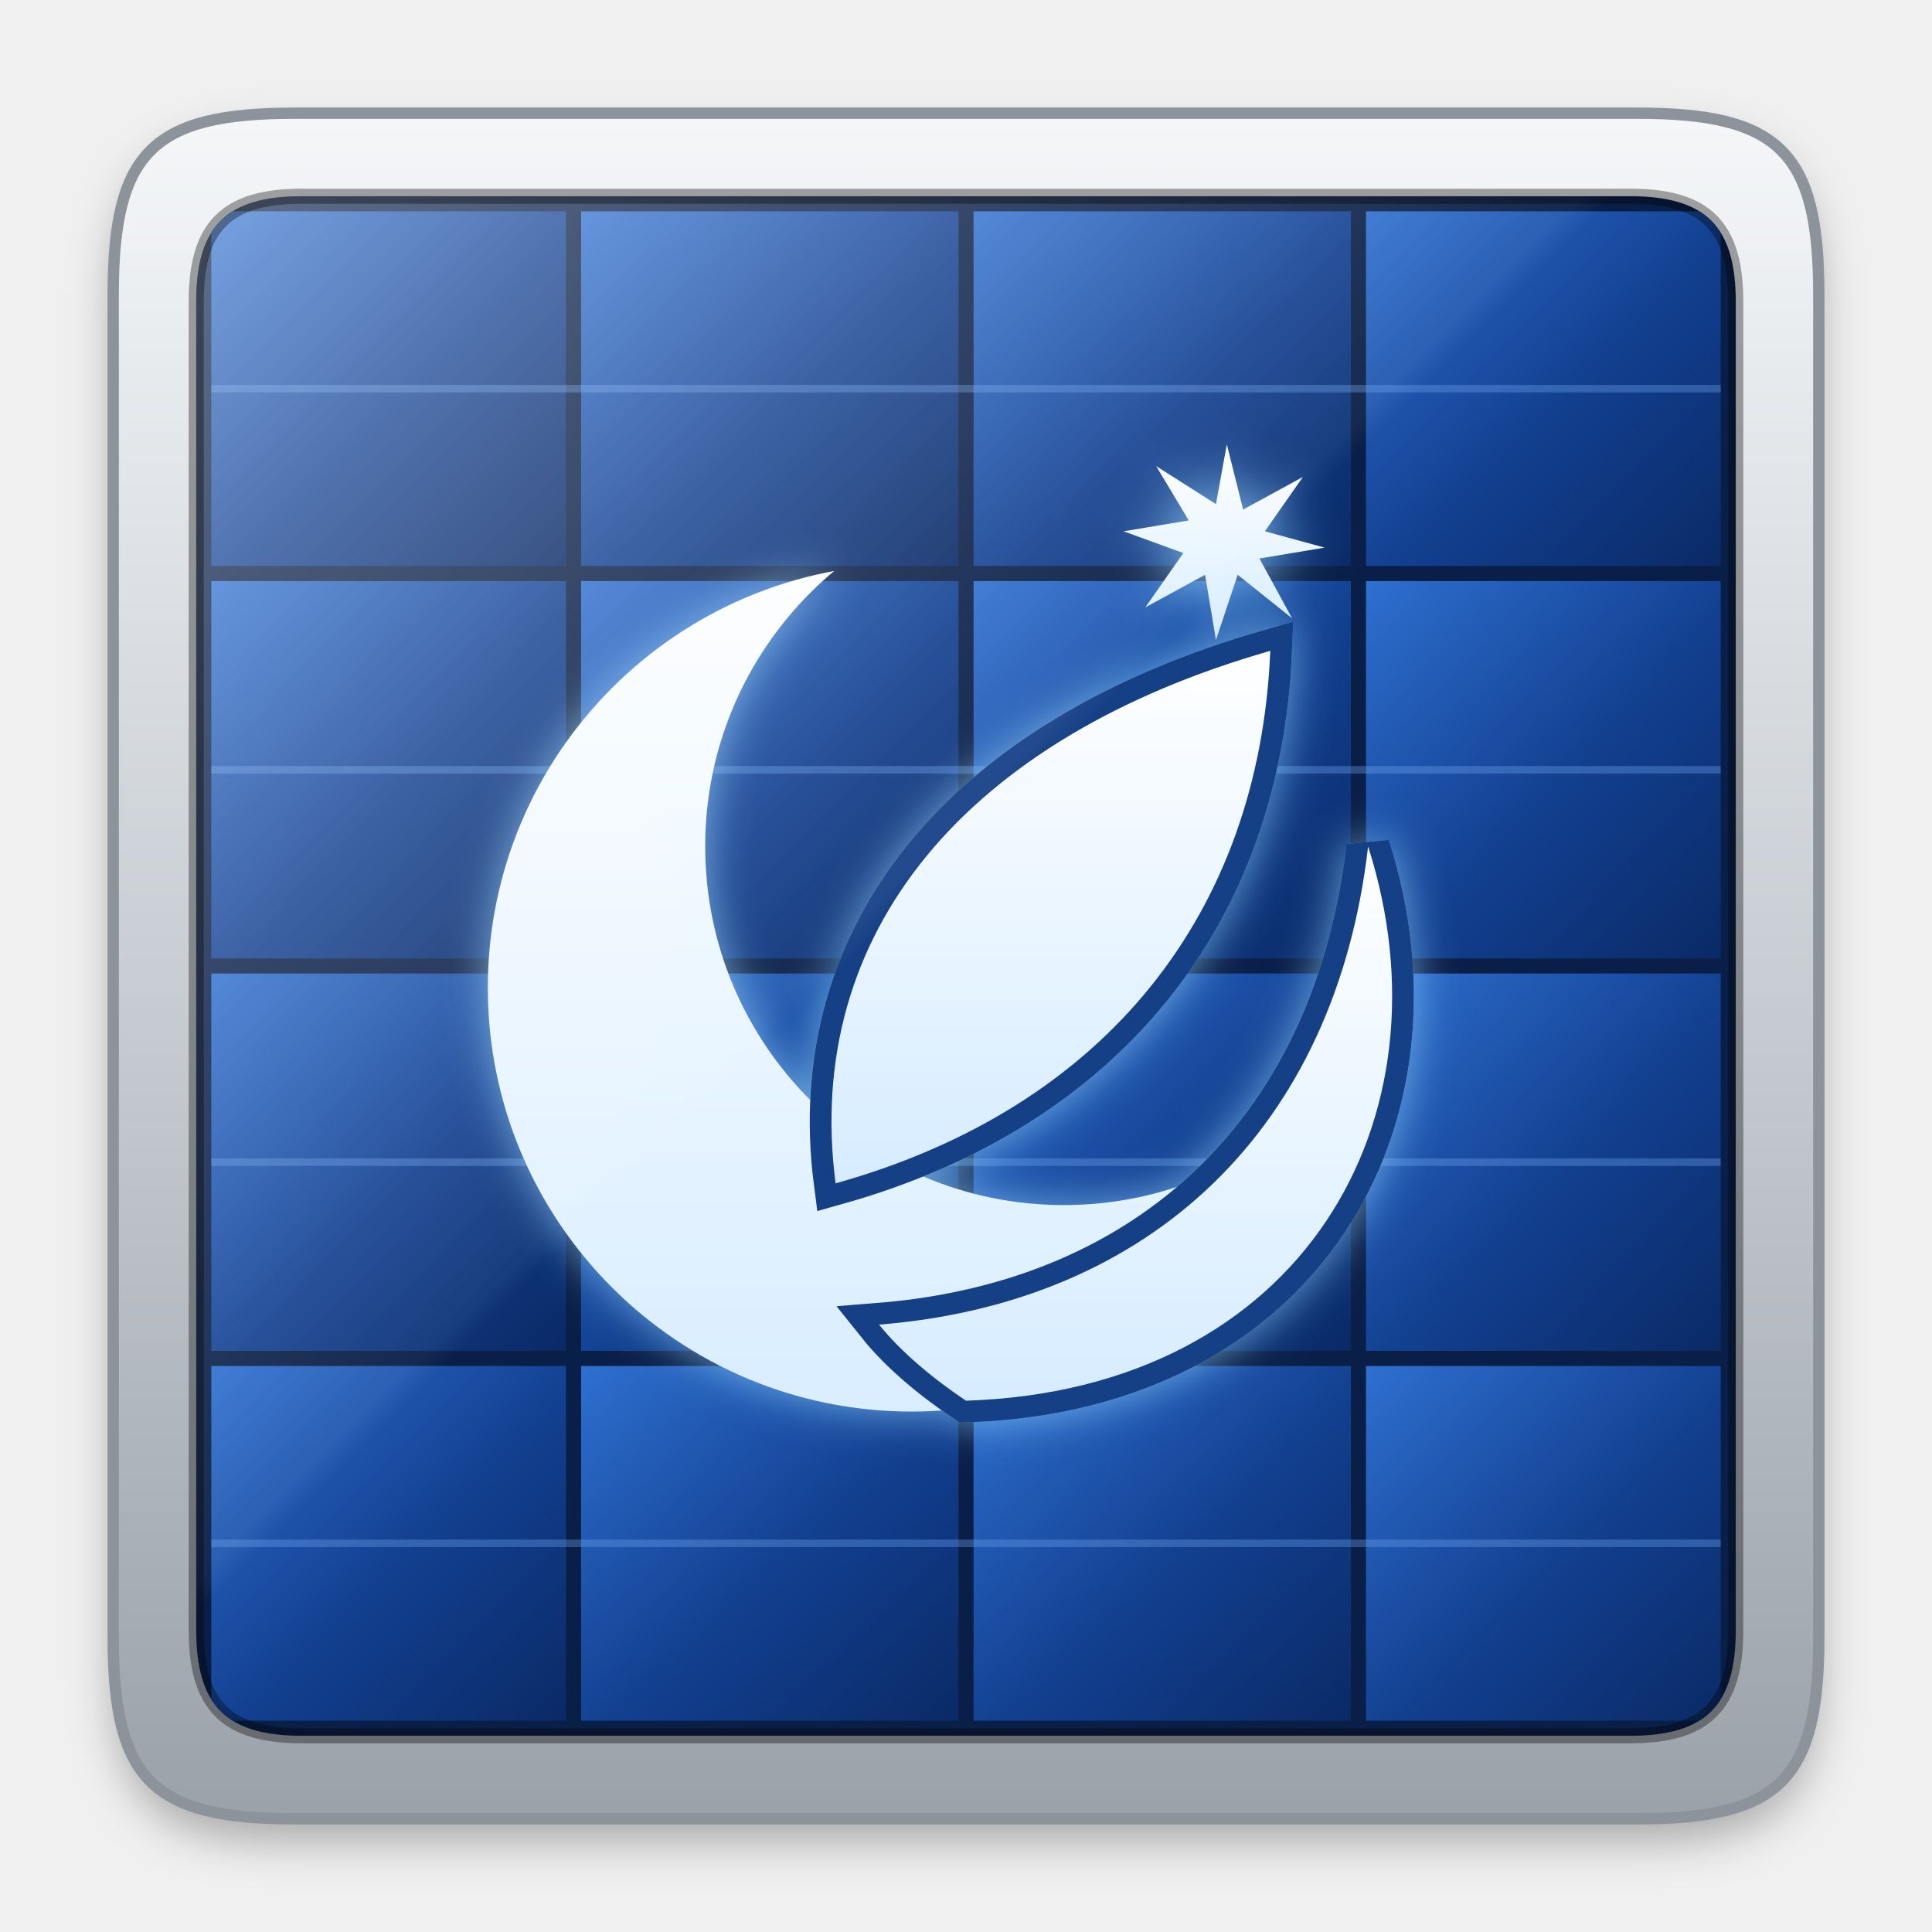
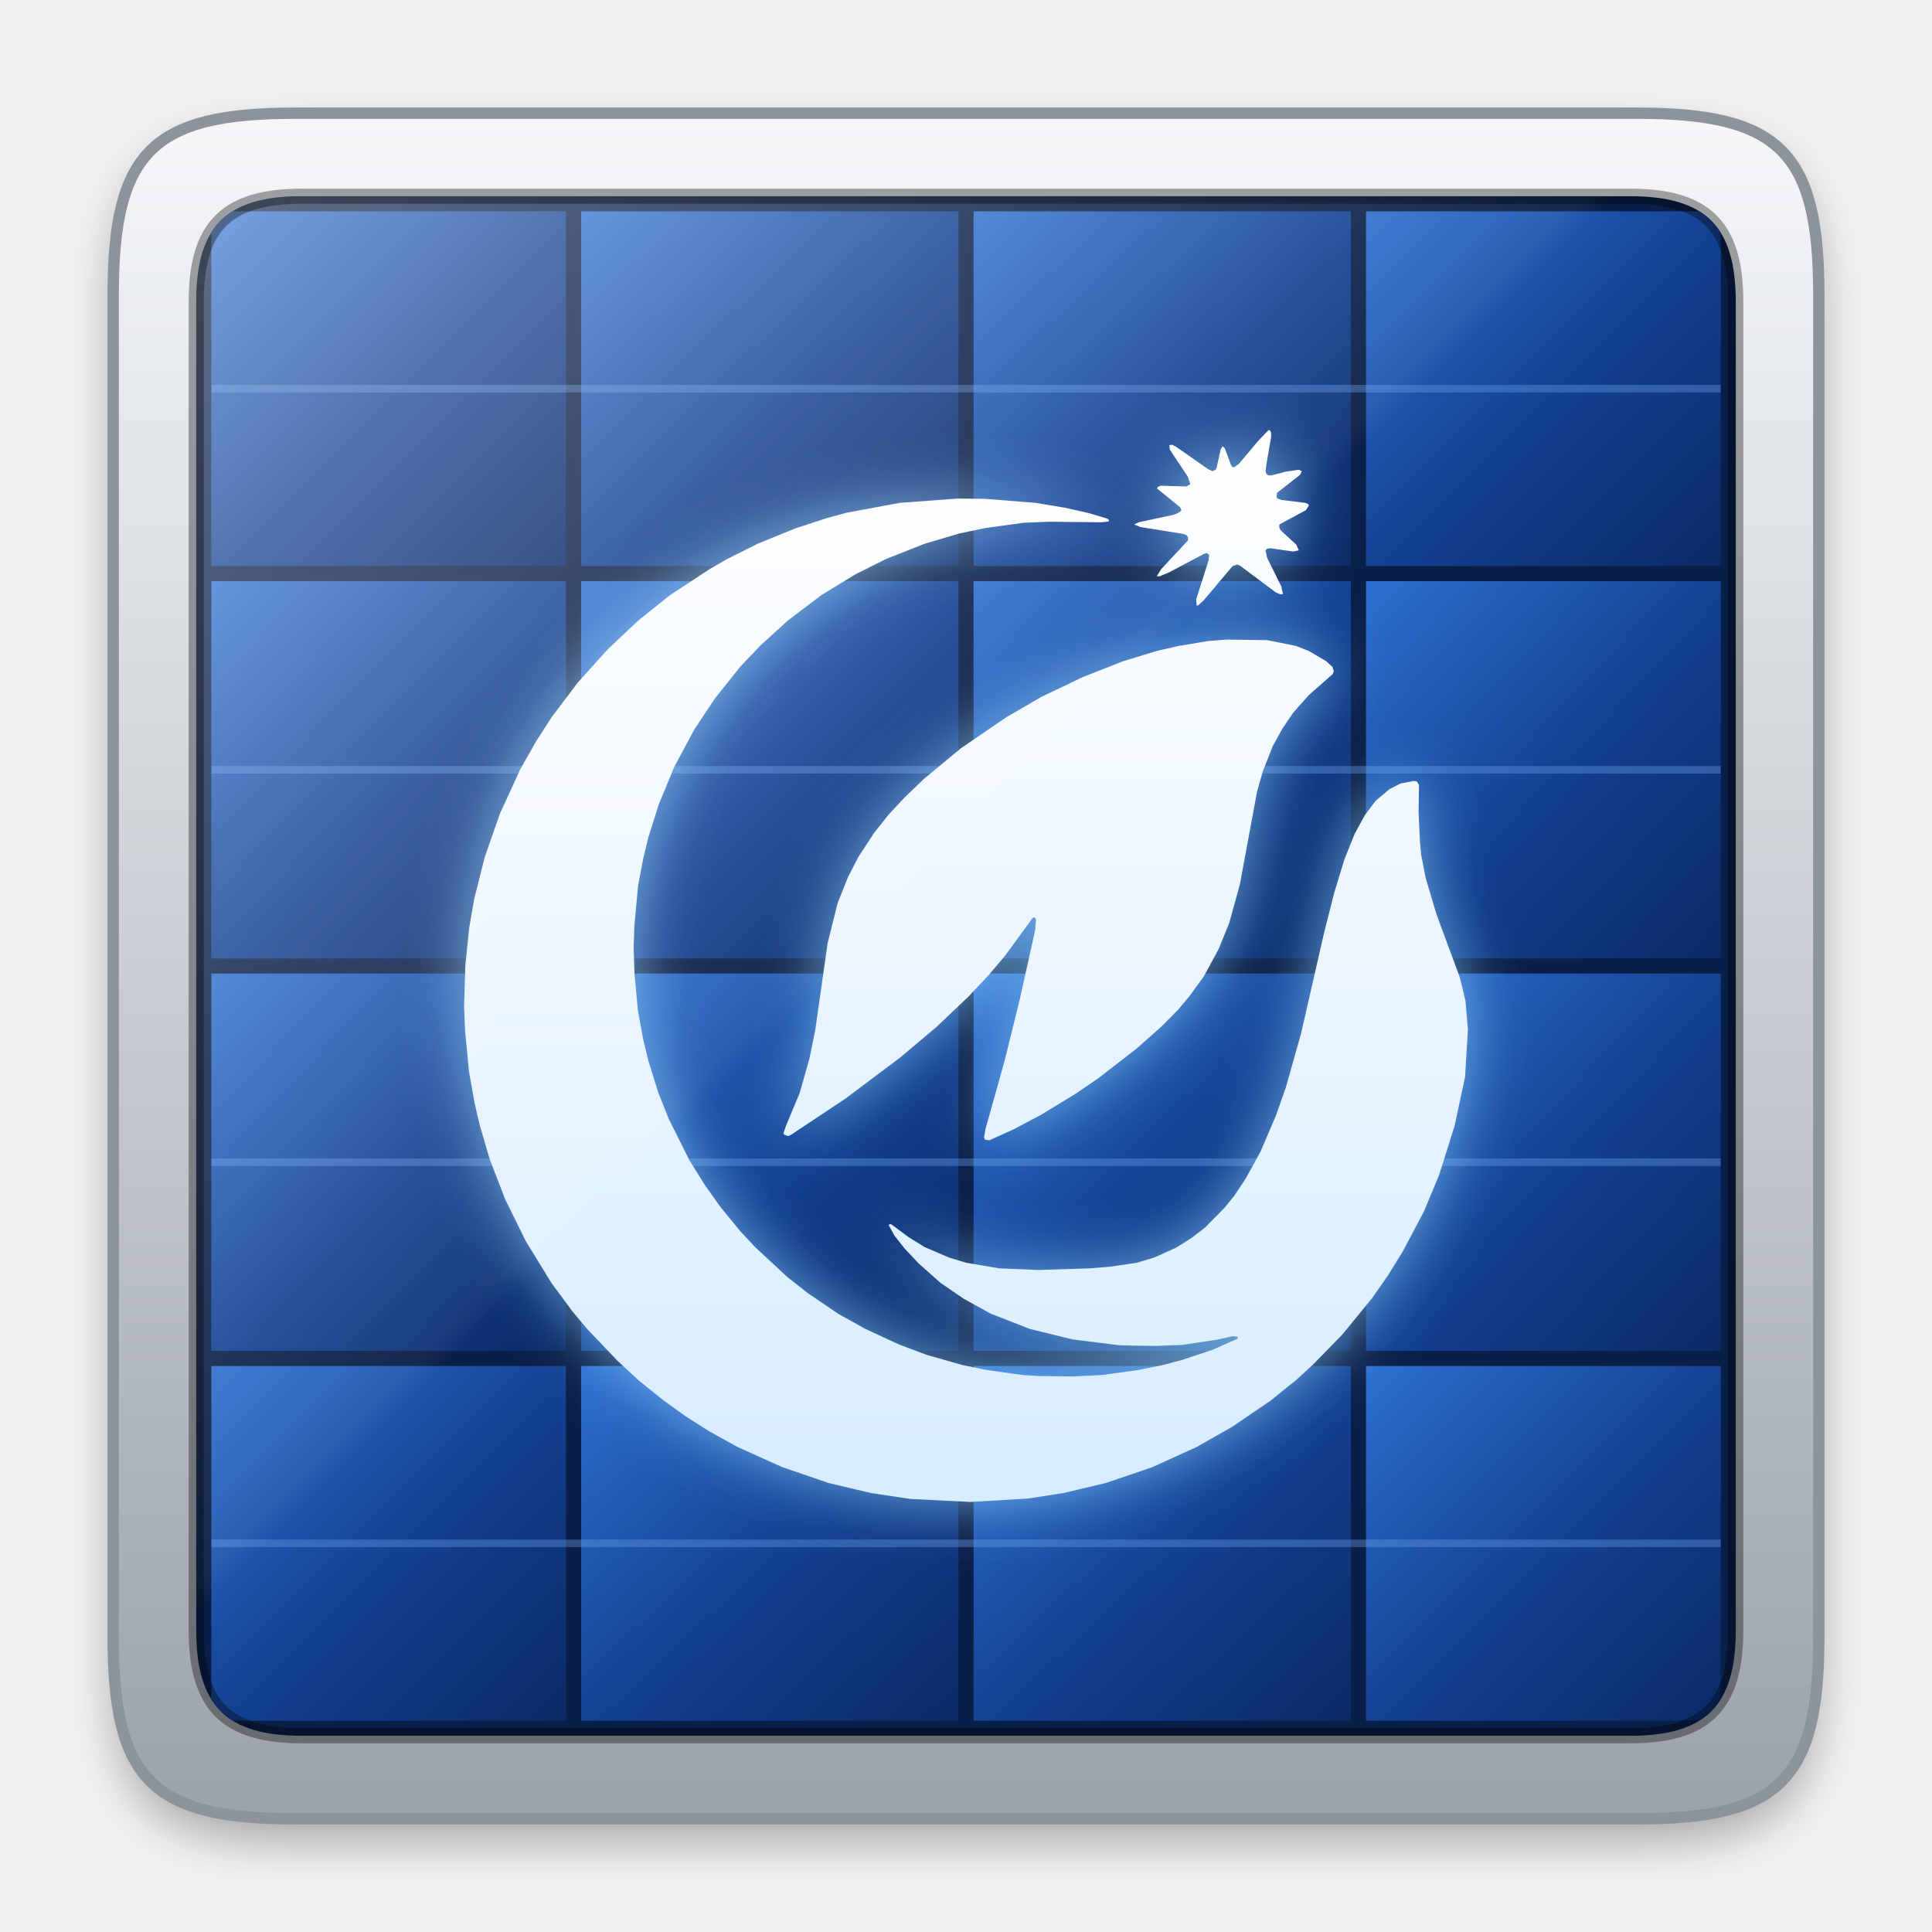
<svg xmlns="http://www.w3.org/2000/svg" width="256" height="256" viewBox="0 0 256 256">
  <defs>
    <path id="t" d="M39 15H217C235.8 15 241 20.2 241 39V217C241 235.8 235.8 241 217 241H39C20.2 241 15 235.8 15 217V39C15 20.2 20.2 15 39 15Z" />
    <path id="p" d="M40 26H216C226 26 230 30 230 40V216C230 226 226 230 216 230H40C30 230 26 226 26 216V40C26 30 30 26 40 26Z" />
    <clipPath id="pc">
      <use href="#p" />
    </clipPath>
    <linearGradient id="frame" x1="0" y1="0" x2="0" y2="1">
      <stop offset="0" stop-color="#F4F6F8" />
      <stop offset=".5" stop-color="#C9CED4" />
      <stop offset="1" stop-color="#9BA2AA" />
    </linearGradient>
    <linearGradient id="cell" x1="0" y1="0" x2="1" y2="1">
      <stop offset="0" stop-color="#2E6FD0" />
      <stop offset=".55" stop-color="#123F8F" />
      <stop offset="1" stop-color="#0A2A66" />
    </linearGradient>
-     <linearGradient id="w" x1="0" y1="0" x2="0" y2="1">
+     <linearGradient id="w" x1="0" y1="106.9" x2="0" y2="851.7" gradientUnits="userSpaceOnUse">
      <stop offset="0" stop-color="#FFFFFF" />
      <stop offset="1" stop-color="#D6ECFF" />
    </linearGradient>
    <linearGradient id="gloss" x1="0" y1="0" x2="1" y2="1">
      <stop offset="0" stop-color="#fff" stop-opacity=".35" />
      <stop offset=".45" stop-color="#fff" stop-opacity=".05" />
      <stop offset=".46" stop-color="#fff" stop-opacity="0" />
    </linearGradient>
-     <mask id="cres">
-       <circle cx="118" cy="138" r="78" fill="#fff" />
-       <circle cx="146" cy="112" r="66" fill="#000" />
-     </mask>
    <filter id="ds" x="-20%" y="-20%" width="140%" height="140%">
      <feDropShadow dx="0" dy="3" stdDeviation="3" flood-opacity=".3" />
    </filter>
    <filter id="gl" x="-30%" y="-30%" width="160%" height="160%">
      <feDropShadow dx="0" dy="0" stdDeviation="4" flood-color="#8FD0FF" flood-opacity=".7" />
    </filter>
  </defs>
  <use href="#t" fill="url(#frame)" filter="url(#ds)" />
  <use href="#t" fill="none" stroke="#8C939B" stroke-width="1.5" />
  <use href="#p" fill="#0A1F48" />
  <g clip-path="url(#pc)">
    <g fill="url(#cell)">
      <rect x="28" y="28" width="47" height="47" />
      <rect x="77" y="28" width="50" height="47" />
      <rect x="129" y="28" width="50" height="47" />
      <rect x="181" y="28" width="47" height="47" />
      <rect x="28" y="77" width="47" height="50" />
      <rect x="77" y="77" width="50" height="50" />
      <rect x="129" y="77" width="50" height="50" />
      <rect x="181" y="77" width="47" height="50" />
      <rect x="28" y="129" width="47" height="50" />
      <rect x="77" y="129" width="50" height="50" />
      <rect x="129" y="129" width="50" height="50" />
      <rect x="181" y="129" width="47" height="50" />
      <rect x="28" y="181" width="47" height="47" />
      <rect x="77" y="181" width="50" height="47" />
      <rect x="129" y="181" width="50" height="47" />
      <rect x="181" y="181" width="47" height="47" />
    </g>
    <g stroke="#6FA6F0" stroke-opacity=".35" stroke-width="1">
      <path d="M28 51.5H228M28 102H228M28 154H228M28 204.5H228" />
    </g>
-     <g filter="url(#gl)" fill="url(#w)" transform="translate(128 128) scale(.72) translate(-128 -134)">
-       <rect x="30" y="50" width="180" height="180" mask="url(#cres)" />
-       <path d="M112 200C162 196 196 164 202 112C218 162 190 212 128 214C122 210 116 205 112 200Z" stroke="#163F86" stroke-width="8" paint-order="stroke" />
-       <path d="M104 174C98 128 128 92 184 76C182 124 154 160 104 174Z" stroke="#163F86" stroke-width="8" paint-order="stroke" />
-       <path d="M176 38L179 50L190 44L183 54L194 57L182 59L188 70L178 62L174 74L172 62L161 68L168 58L157 54L169 52L163 42L174 49Z" />
+     <g filter="url(#gl)">
+       <path transform="translate(128 128) scale(0.1907) translate(-520.25 -479.3)" d="M730.5 106.9L723.2 114.5L709.8 130.5L706.5 132.8L705.5 132.7L704.5 131.5L700.0 119.5L698.5 118.1L697.2 120.5L694.3 133.5L693.5 134.6L691.5 135.5L688.5 134.1L666.2 118.5L663.5 117.1L661.5 117.4L661.9 120.5L674.5 139.5L676.1 144.5L673.5 146.1L655.5 145.6L653.5 146.4L653.0 147.5L669.0 160.5L670.0 162.5L668.5 164.1L664.5 165.8L640.5 170.9L637.1 172.5L641.5 174.3L671.5 179.1L673.5 179.9L674.5 181.3L674.5 183.6L655.9 203.5L652.8 208.5L654.9 208.5L661.5 205.7L685.5 193.0L687.5 192.4L689.2 193.5L688.8 197.5L680.2 224.5L680.5 228.8L681.5 228.8L685.5 225.1L705.4 201.5L708.5 200.3L710.5 201.0L735.5 219.7L738.5 221.0L740.5 220.9L739.3 215.5L729.5 195.7L728.3 190.5L729.5 189.4L731.5 189.0L747.5 191.3L751.5 190.5L749.7 186.5L738.8 176.5L737.9 174.5L738.0 172.5L756.5 162.5L758.4 159.5L758.3 158.5L756.1 157.5L739.5 155.5L736.7 154.5L736.0 153.5L736.4 150.5L752.5 137.9L753.6 135.5L751.5 134.5L742.5 135.8L732.5 138.4L730.5 138.4L729.0 137.5L728.4 135.5L729.0 130.5L732.3 111.5L732.2 108.5L731.5 107.2ZM514.5 154.5L474.2 157.5L437.5 164.3L423.5 168.1L401.5 175.3L375.5 185.9L354.3 196.5L342.2 203.5L314.5 221.7L292.5 239.3L271.1 259.5L250.4 282.5L232.3 306.5L221.5 323.3L210.6 342.5L196.4 373.5L185.9 403.5L178.6 432.5L175.1 452.5L172.4 478.5L171.5 507.5L172.2 524.5L174.9 552.5L178.8 574.5L182.5 590.4L189.3 613.5L200.1 641.5L214.4 670.5L232.2 699.5L246.5 718.9L257.0 731.5L278.0 753.5L293.1 767.5L310.6 781.5L325.5 792.2L341.7 802.5L361.5 813.5L392.6 827.5L424.7 838.5L454.2 845.5L481.5 849.6L523.5 851.7L563.5 849.3L587.9 845.5L617.5 838.5L649.5 827.6L680.5 813.5L705.5 799.3L731.6 781.5L749.5 767.1L761.1 756.5L781.6 735.5L802.5 710.0L813.5 694.2L823.8 677.5L838.5 649.7L849.0 624.5L859.7 590.5L867.0 556.5L869.0 523.5L867.3 503.5L863.5 487.6L847.2 443.5L839.7 418.5L836.6 402.5L835.7 393.5L834.7 372.5L835.0 353.5L833.5 351.1L831.5 350.7L822.2 352.5L814.5 356.4L804.9 364.5L797.4 374.5L790.3 387.5L783.1 405.5L776.1 428.5L769.0 456.5L753.0 526.5L742.5 563.7L735.5 583.5L724.8 608.5L714.3 627.5L706.5 639.2L699.7 647.5L686.5 660.9L677.5 667.9L666.5 674.9L651.5 681.7L639.0 685.5L620.5 688.2L606.5 689.4L570.5 690.5L543.5 689.4L520.4 685.5L508.5 681.9L491.5 674.6L480.5 667.8L468.5 658.9L467.5 658.5L466.5 659.3L470.5 666.6L477.5 675.5L487.5 686.1L502.6 699.5L518.5 710.4L537.5 720.9L564.7 731.5L594.5 738.8L627.5 742.9L651.5 743.3L670.5 742.6L695.5 738.8L705.5 736.5L708.5 736.8L709.3 737.5L708.5 738.5L691.5 746.0L670.5 753.0L656.5 756.7L639.5 760.1L614.6 763.5L594.5 764.5L570.5 764.2L559.6 763.5L534.5 760.0L517.5 756.5L492.9 749.5L473.5 742.2L450.4 731.5L431.5 721.0L410.2 706.5L396.2 695.5L373.6 674.5L363.5 663.7L349.5 646.6L338.8 631.5L328.2 614.5L313.7 585.5L306.5 567.5L299.5 545.0L296.0 530.5L292.3 510.5L289.9 484.5L289.3 466.5L289.8 451.5L292.4 423.5L296.0 404.5L299.5 390.0L306.6 367.5L317.5 341.0L331.5 314.9L345.7 293.5L363.5 271.2L377.5 256.5L396.5 239.2L419.9 221.5L443.5 207.1L464.7 196.5L491.5 185.9L515.5 178.8L533.5 175.0L560.5 171.3L578.5 170.6L614.5 171.0L619.2 170.5L619.7 169.5L618.6 168.5L605.2 164.5L588.5 160.8L568.6 157.5L533.5 154.7ZM701.5 252.5L688.5 253.5L667.5 257.0L652.5 260.5L629.5 267.5L601.5 278.5L572.5 292.4L548.2 306.5L516.5 328.2L490.8 349.5L477.5 362.3L466.5 374.1L456.5 386.7L445.5 403.5L438.3 417.5L431.1 435.5L424.1 463.5L415.5 523.9L411.5 543.5L404.7 567.5L395.1 590.5L393.4 595.5L393.9 596.5L396.5 597.5L398.5 596.7L436.4 571.5L474.5 542.9L499.9 521.5L522.0 500.5L536.1 485.5L547.1 472.5L566.5 446.0L567.5 445.5L568.5 446.0L568.9 447.5L568.3 454.5L557.6 502.5L547.0 545.5L533.8 592.5L532.8 598.5L533.5 600.0L536.5 600.4L553.5 592.7L572.7 582.5L596.5 568.0L611.9 557.5L639.0 536.5L655.9 521.5L667.5 509.8L675.3 500.5L685.5 486.5L695.8 467.5L703.1 449.5L710.5 422.8L722.5 358.0L726.5 344.0L733.4 326.5L740.0 314.5L747.5 303.4L758.5 291.0L775.0 276.5L775.8 274.5L774.9 271.5L770.5 267.5L758.6 260.5L749.5 256.9L729.5 252.9Z" fill="url(#w)" />
    </g>
    <rect x="26" y="26" width="204" height="204" fill="url(#gloss)" />
  </g>
  <use href="#p" fill="none" stroke="#000" stroke-opacity=".35" stroke-width="2" />
</svg>
